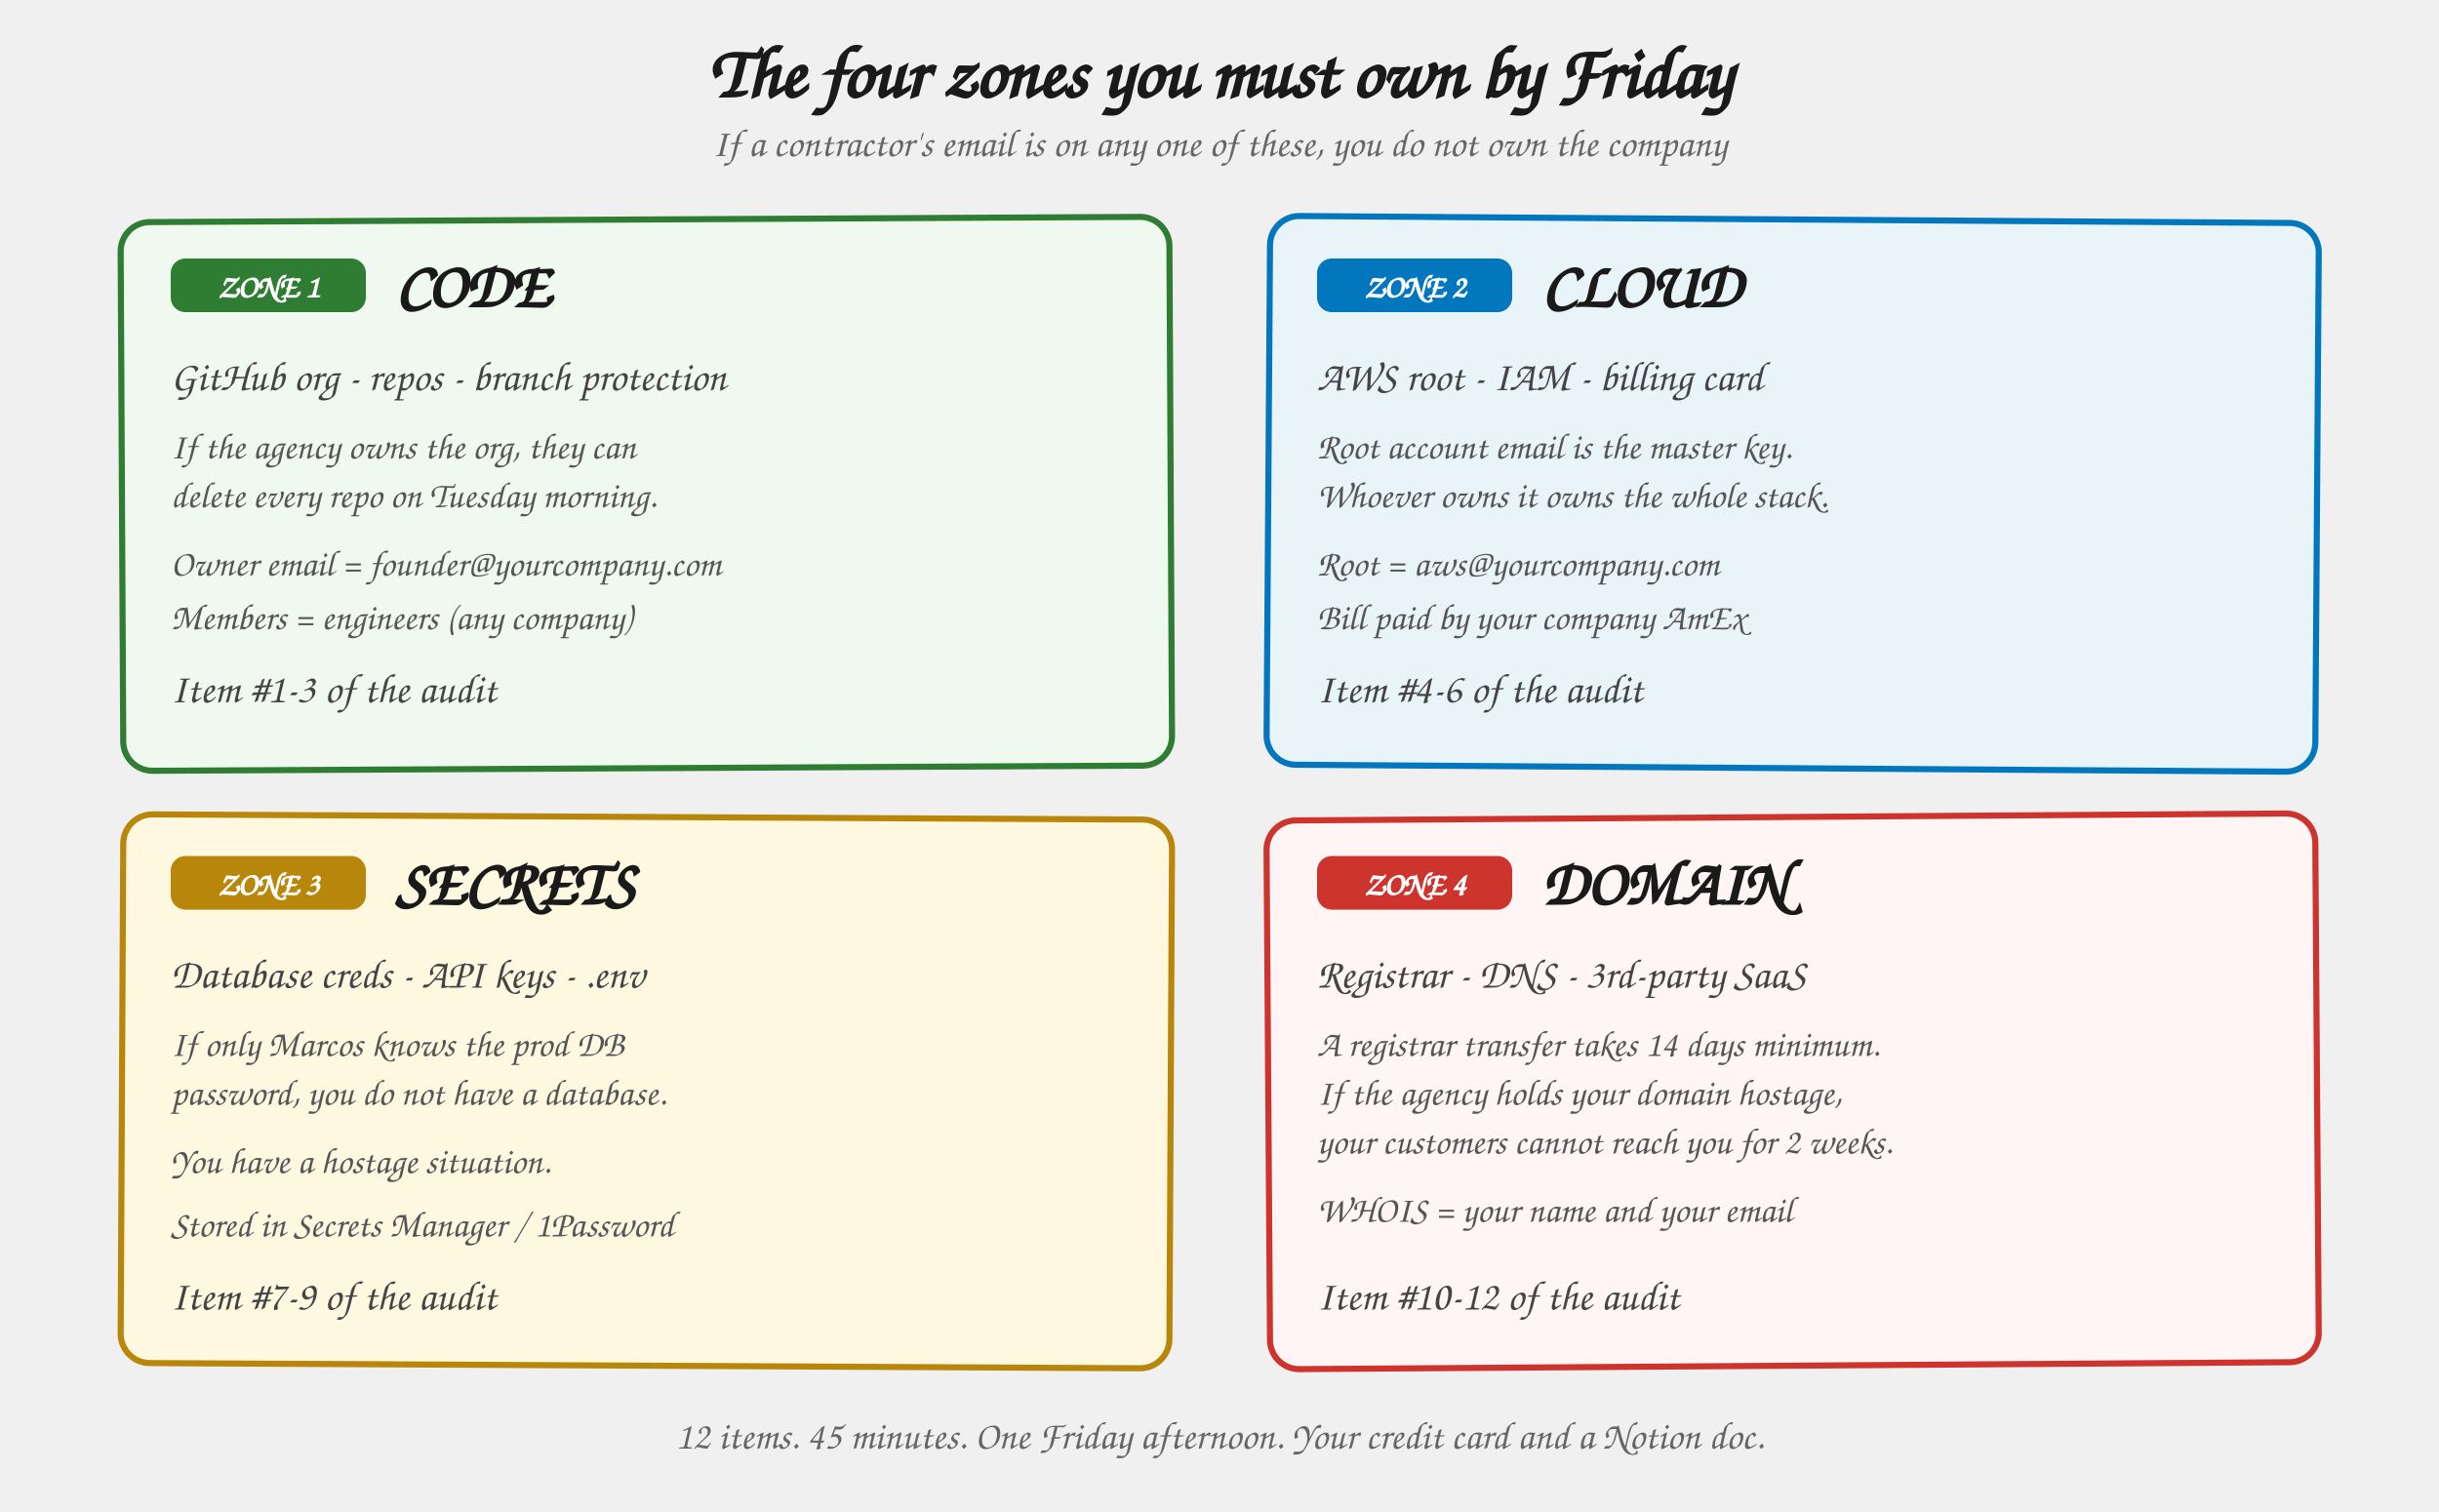
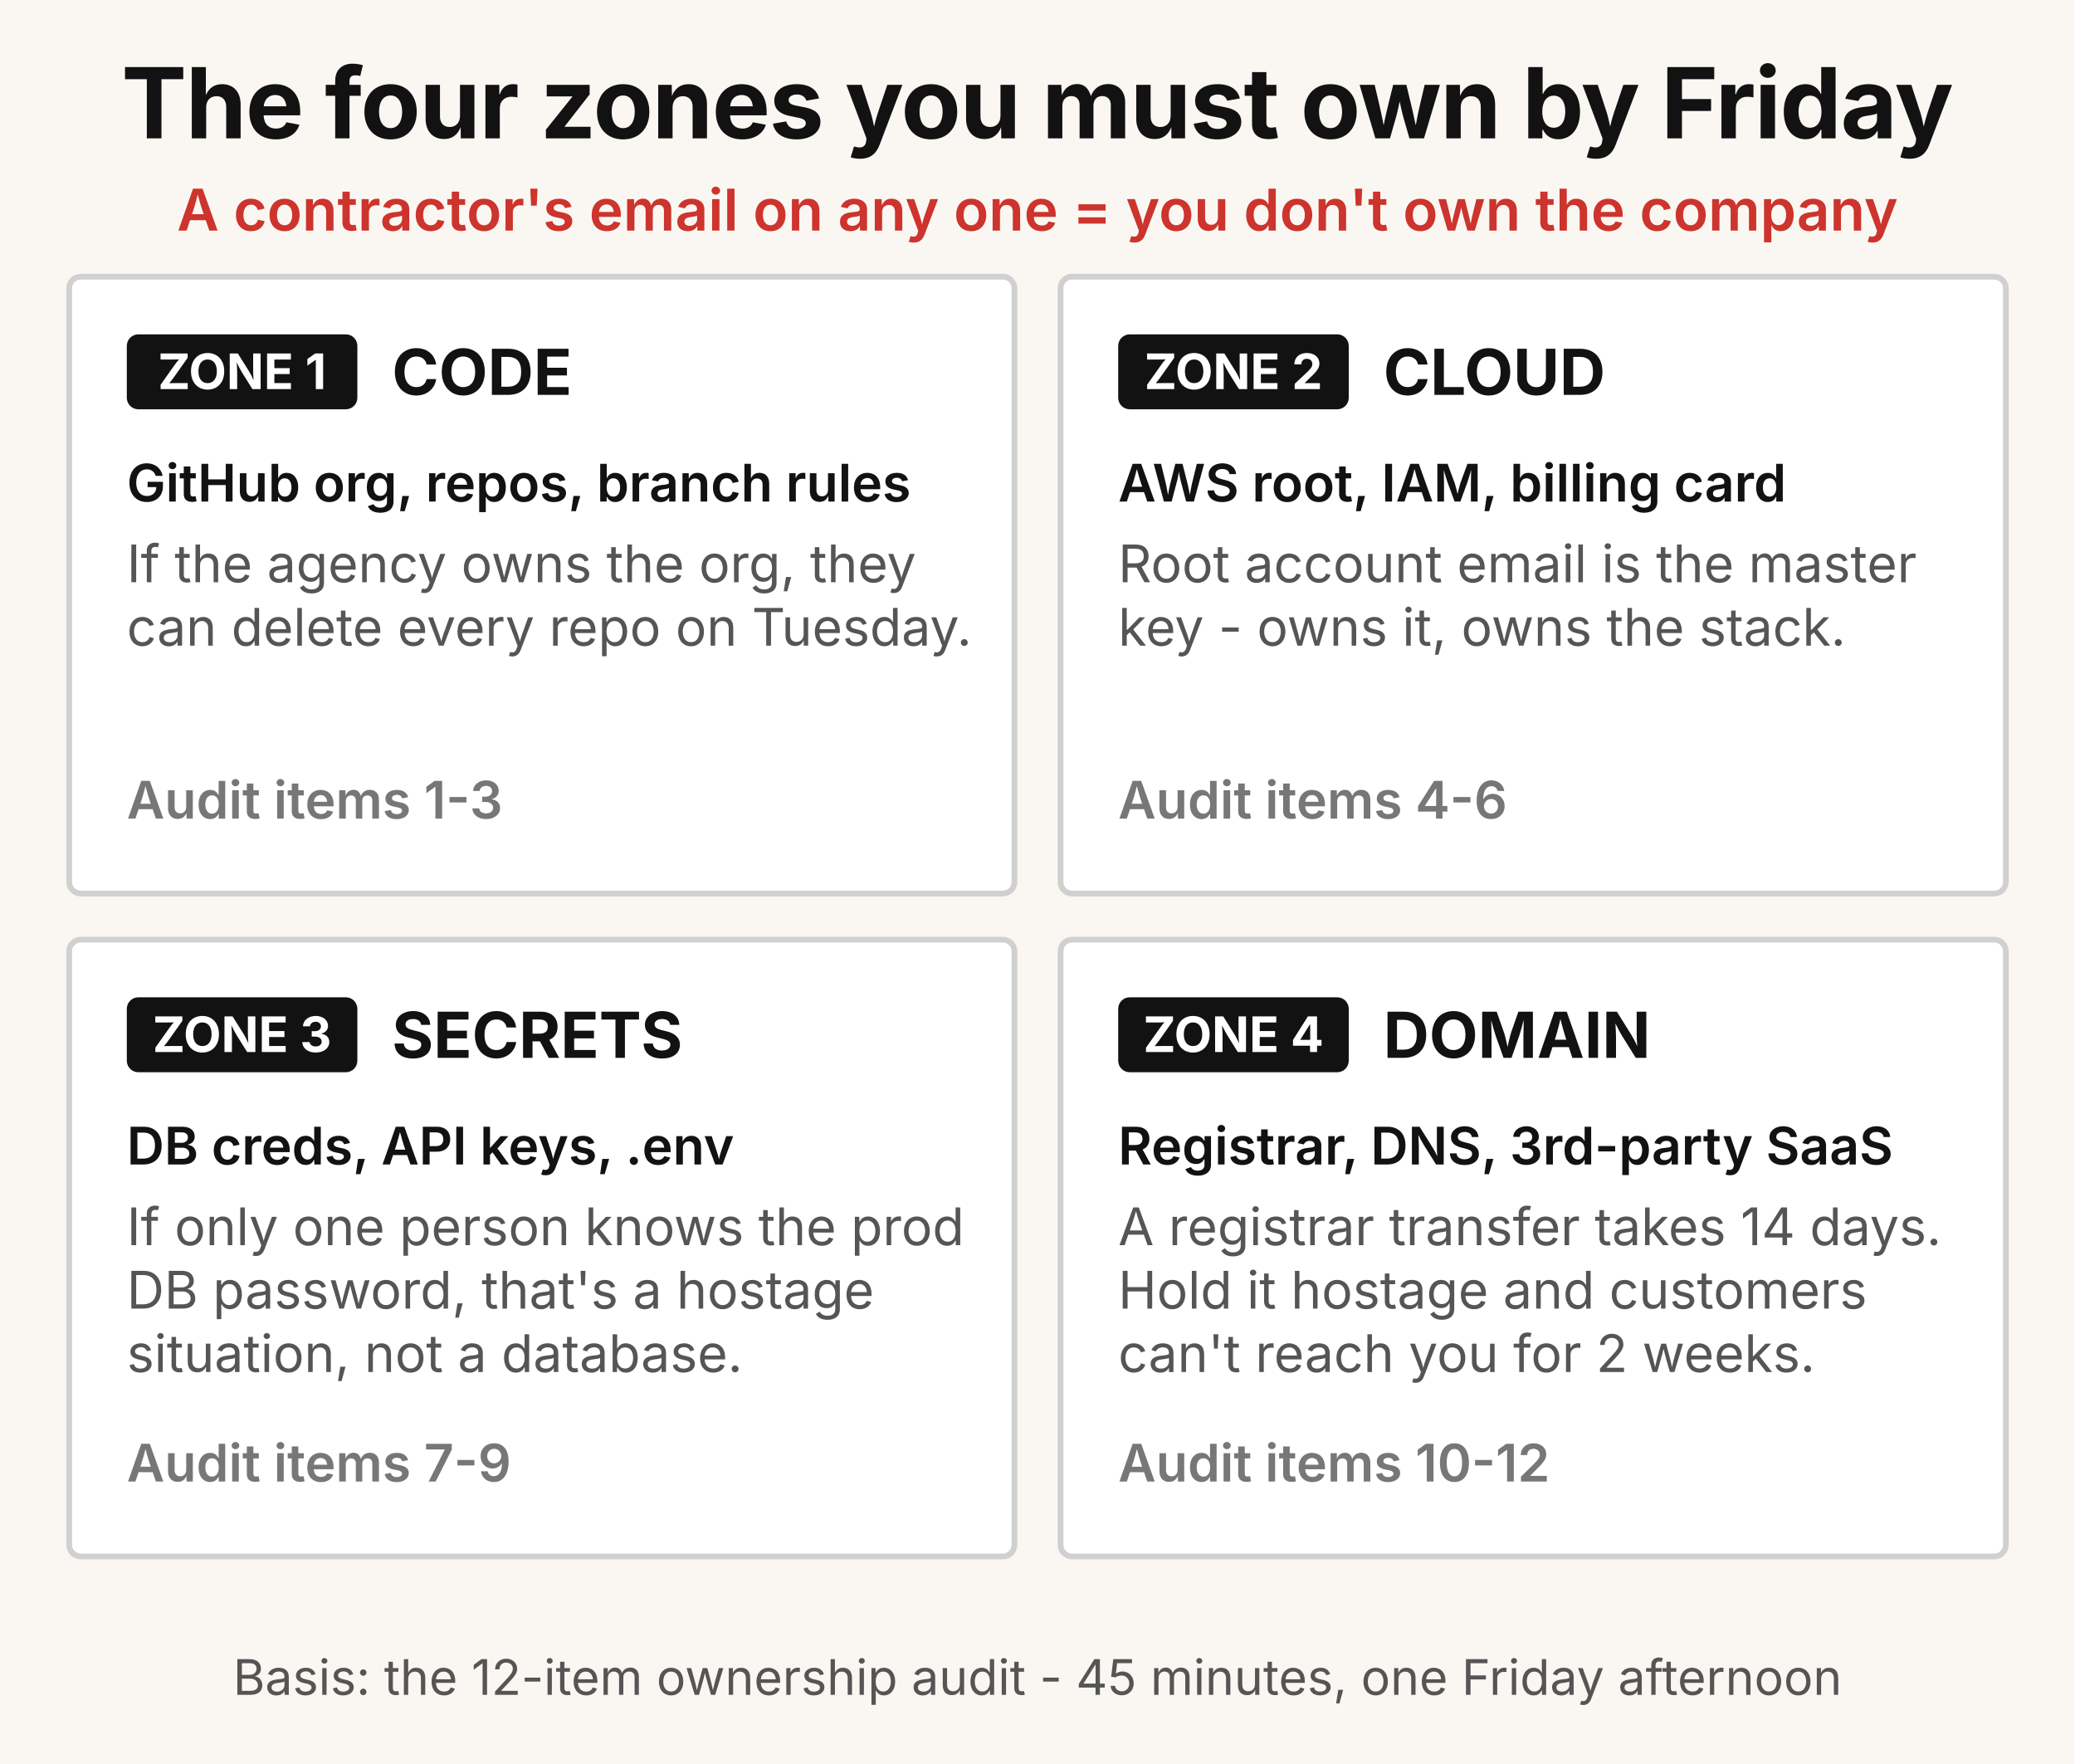
- <svg xmlns="http://www.w3.org/2000/svg" viewBox="0 0 1000 620" role="img" aria-labelledby="zones-title">
+ <svg xmlns="http://www.w3.org/2000/svg" viewBox="0 0 720 612" role="img" aria-labelledby="zones-title zones-desc">
  <defs>
    <style>
-       .zone-title  { font-family: "Caveat", "Patrick Hand", "Comic Sans MS", cursive; font-size: 26px; fill: #1a1a1a; font-weight: 700; }
-       .zone-sub    { font-family: "Caveat", "Patrick Hand", "Comic Sans MS", cursive; font-size: 17px; fill: #444; font-weight: 600; }
-       .zone-note   { font-family: "Caveat", "Patrick Hand", "Comic Sans MS", cursive; font-size: 15px; fill: #555; font-style: italic; }
-       .header      { font-family: "Caveat", "Patrick Hand", "Comic Sans MS", cursive; font-size: 30px; fill: #1a1a1a; font-weight: 700; }
-       .caption     { font-family: "Caveat", "Patrick Hand", "Comic Sans MS", cursive; font-size: 16px; fill: #666; font-style: italic; }
-       .badge       { font-family: "Caveat", "Patrick Hand", "Comic Sans MS", cursive; font-size: 13px; fill: #fff; font-weight: 700; }
-       .zone-code   { fill: #f0f9f0; stroke: #2e7d32; stroke-width: 2.5; stroke-linejoin: round; }
-       .zone-cloud  { fill: #e8f4f8; stroke: #0277bd; stroke-width: 2.5; stroke-linejoin: round; }
-       .zone-sec    { fill: #fff8e1; stroke: #b8860b; stroke-width: 2.5; stroke-linejoin: round; }
-       .zone-dom    { fill: #fff5f5; stroke: #cc342d; stroke-width: 2.5; stroke-linejoin: round; }
-       .pill-code   { fill: #2e7d32; }
-       .pill-cloud  { fill: #0277bd; }
-       .pill-sec    { fill: #b8860b; }
-       .pill-dom    { fill: #cc342d; }
-       .arrow       { stroke: #888; stroke-width: 2; fill: none; stroke-dasharray: 5 4; }
+       .gk    { font-family: "Space Grotesk", "Inter", system-ui, sans-serif; }
+       .sys   { font-family: system-ui, -apple-system, "Segoe UI", sans-serif; }
+       .title { font-size: 34px; font-weight: 700; fill: #121212; letter-spacing: -0.4px; }
+       .warn  { font-size: 20px; font-weight: 600; fill: #cc342d; }
+       .badge { font-size: 17px; font-weight: 700; fill: #ffffff; }
+       .zt    { font-size: 22px; font-weight: 700; fill: #121212; }
+       .sub   { font-size: 18px; font-weight: 600; fill: #121212; }
+       .note  { font-size: 18px; font-weight: 400; fill: #555555; }
+       .audit { font-size: 18px; font-weight: 600; fill: #777777; }
+       .basis { font-size: 17px; font-weight: 400; fill: #555555; }
    </style>
  </defs>
-   <text x="500" y="40" class="header" text-anchor="middle">The four zones you must own by Friday</text>
-   <text x="500" y="64" class="caption" text-anchor="middle">If a contractor's email is on any one of these, you do not own the company</text>
-   <rect x="50" y="90" width="430" height="225" rx="12" class="zone-code" transform="rotate(-0.3 265 203)" />
-   <rect x="70" y="106" width="80" height="22" rx="6" class="pill-code" />
-   <text x="110" y="122" class="badge" text-anchor="middle">ZONE 1</text>
-   <text x="162" y="126" class="zone-title">CODE</text>
-   <text x="70" y="160" class="zone-sub">GitHub org - repos - branch protection</text>
-   <text x="70" y="188" class="zone-note">If the agency owns the org, they can</text>
-   <text x="70" y="208" class="zone-note">delete every repo on Tuesday morning.</text>
-   <text x="70" y="236" class="zone-note">Owner email = founder@yourcompany.com</text>
-   <text x="70" y="258" class="zone-note">Members = engineers (any company)</text>
-   <text x="70" y="288" class="zone-sub">Item #1-3 of the audit</text>
-   <rect x="520" y="90" width="430" height="225" rx="12" class="zone-cloud" transform="rotate(0.4 735 203)" />
-   <rect x="540" y="106" width="80" height="22" rx="6" class="pill-cloud" />
-   <text x="580" y="122" class="badge" text-anchor="middle">ZONE 2</text>
-   <text x="632" y="126" class="zone-title">CLOUD</text>
-   <text x="540" y="160" class="zone-sub">AWS root - IAM - billing card</text>
-   <text x="540" y="188" class="zone-note">Root account email is the master key.</text>
-   <text x="540" y="208" class="zone-note">Whoever owns it owns the whole stack.</text>
-   <text x="540" y="236" class="zone-note">Root = aws@yourcompany.com</text>
-   <text x="540" y="258" class="zone-note">Bill paid by your company AmEx</text>
-   <text x="540" y="288" class="zone-sub">Item #4-6 of the audit</text>
-   <rect x="50" y="335" width="430" height="225" rx="12" class="zone-sec" transform="rotate(0.3 265 448)" />
-   <rect x="70" y="351" width="80" height="22" rx="6" class="pill-sec" />
-   <text x="110" y="367" class="badge" text-anchor="middle">ZONE 3</text>
-   <text x="162" y="371" class="zone-title">SECRETS</text>
-   <text x="70" y="405" class="zone-sub">Database creds - API keys - .env</text>
-   <text x="70" y="433" class="zone-note">If only Marcos knows the prod DB</text>
-   <text x="70" y="453" class="zone-note">password, you do not have a database.</text>
-   <text x="70" y="481" class="zone-note">You have a hostage situation.</text>
-   <text x="70" y="507" class="zone-note">Stored in Secrets Manager / 1Password</text>
-   <text x="70" y="537" class="zone-sub">Item #7-9 of the audit</text>
-   <rect x="520" y="335" width="430" height="225" rx="12" class="zone-dom" transform="rotate(-0.4 735 448)" />
-   <rect x="540" y="351" width="80" height="22" rx="6" class="pill-dom" />
-   <text x="580" y="367" class="badge" text-anchor="middle">ZONE 4</text>
-   <text x="632" y="371" class="zone-title">DOMAIN</text>
-   <text x="540" y="405" class="zone-sub">Registrar - DNS - 3rd-party SaaS</text>
-   <text x="540" y="433" class="zone-note">A registrar transfer takes 14 days minimum.</text>
-   <text x="540" y="453" class="zone-note">If the agency holds your domain hostage,</text>
-   <text x="540" y="473" class="zone-note">your customers cannot reach you for 2 weeks.</text>
-   <text x="540" y="501" class="zone-note">WHOIS = your name and your email</text>
-   <text x="540" y="537" class="zone-sub">Item #10-12 of the audit</text>
-   <text x="500" y="594" class="caption" text-anchor="middle">12 items. 45 minutes. One Friday afternoon. Your credit card and a Notion doc.</text>
+   <rect width="720" height="612" fill="#faf7f2" />
+   <text x="360" y="48" text-anchor="middle" class="gk title">The four zones you must own by Friday</text>
+   <text x="360" y="80" text-anchor="middle" class="gk warn">A contractor's email on any one = you don't own the company</text>
+   <rect x="24" y="96" width="328" height="214" rx="4" fill="#ffffff" stroke="#d0d0d0" stroke-width="2" />
+   <rect x="44" y="116" width="80" height="26" rx="4" fill="#121212" />
+   <text x="84" y="135" text-anchor="middle" class="gk badge">ZONE 1</text>
+   <text x="136" y="137" class="gk zt">CODE</text>
+   <text x="44" y="174" class="gk sub">GitHub org, repos, branch rules</text>
+   <text x="44" y="202" class="sys note">If the agency owns the org, they</text>
+   <text x="44" y="224" class="sys note">can delete every repo on Tuesday.</text>
+   <text x="44" y="284" class="gk audit">Audit items 1-3</text>
+   <rect x="368" y="96" width="328" height="214" rx="4" fill="#ffffff" stroke="#d0d0d0" stroke-width="2" />
+   <rect x="388" y="116" width="80" height="26" rx="4" fill="#121212" />
+   <text x="428" y="135" text-anchor="middle" class="gk badge">ZONE 2</text>
+   <text x="480" y="137" class="gk zt">CLOUD</text>
+   <text x="388" y="174" class="gk sub">AWS root, IAM, billing card</text>
+   <text x="388" y="202" class="sys note">Root account email is the master</text>
+   <text x="388" y="224" class="sys note">key - owns it, owns the stack.</text>
+   <text x="388" y="284" class="gk audit">Audit items 4-6</text>
+   <rect x="24" y="326" width="328" height="214" rx="4" fill="#ffffff" stroke="#d0d0d0" stroke-width="2" />
+   <rect x="44" y="346" width="80" height="26" rx="4" fill="#121212" />
+   <text x="84" y="365" text-anchor="middle" class="gk badge">ZONE 3</text>
+   <text x="136" y="367" class="gk zt">SECRETS</text>
+   <text x="44" y="404" class="gk sub">DB creds, API keys, .env</text>
+   <text x="44" y="432" class="sys note">If only one person knows the prod</text>
+   <text x="44" y="454" class="sys note">DB password, that's a hostage</text>
+   <text x="44" y="476" class="sys note">situation, not a database.</text>
+   <text x="44" y="514" class="gk audit">Audit items 7-9</text>
+   <rect x="368" y="326" width="328" height="214" rx="4" fill="#ffffff" stroke="#d0d0d0" stroke-width="2" />
+   <rect x="388" y="346" width="80" height="26" rx="4" fill="#121212" />
+   <text x="428" y="365" text-anchor="middle" class="gk badge">ZONE 4</text>
+   <text x="480" y="367" class="gk zt">DOMAIN</text>
+   <text x="388" y="404" class="gk sub">Registrar, DNS, 3rd-party SaaS</text>
+   <text x="388" y="432" class="sys note">A registrar transfer takes 14 days.</text>
+   <text x="388" y="454" class="sys note">Hold it hostage and customers</text>
+   <text x="388" y="476" class="sys note">can't reach you for 2 weeks.</text>
+   <text x="388" y="514" class="gk audit">Audit items 10-12</text>
+   <text x="360" y="588" text-anchor="middle" class="sys basis">Basis: the 12-item ownership audit - 45 minutes, one Friday afternoon</text>
</svg>
